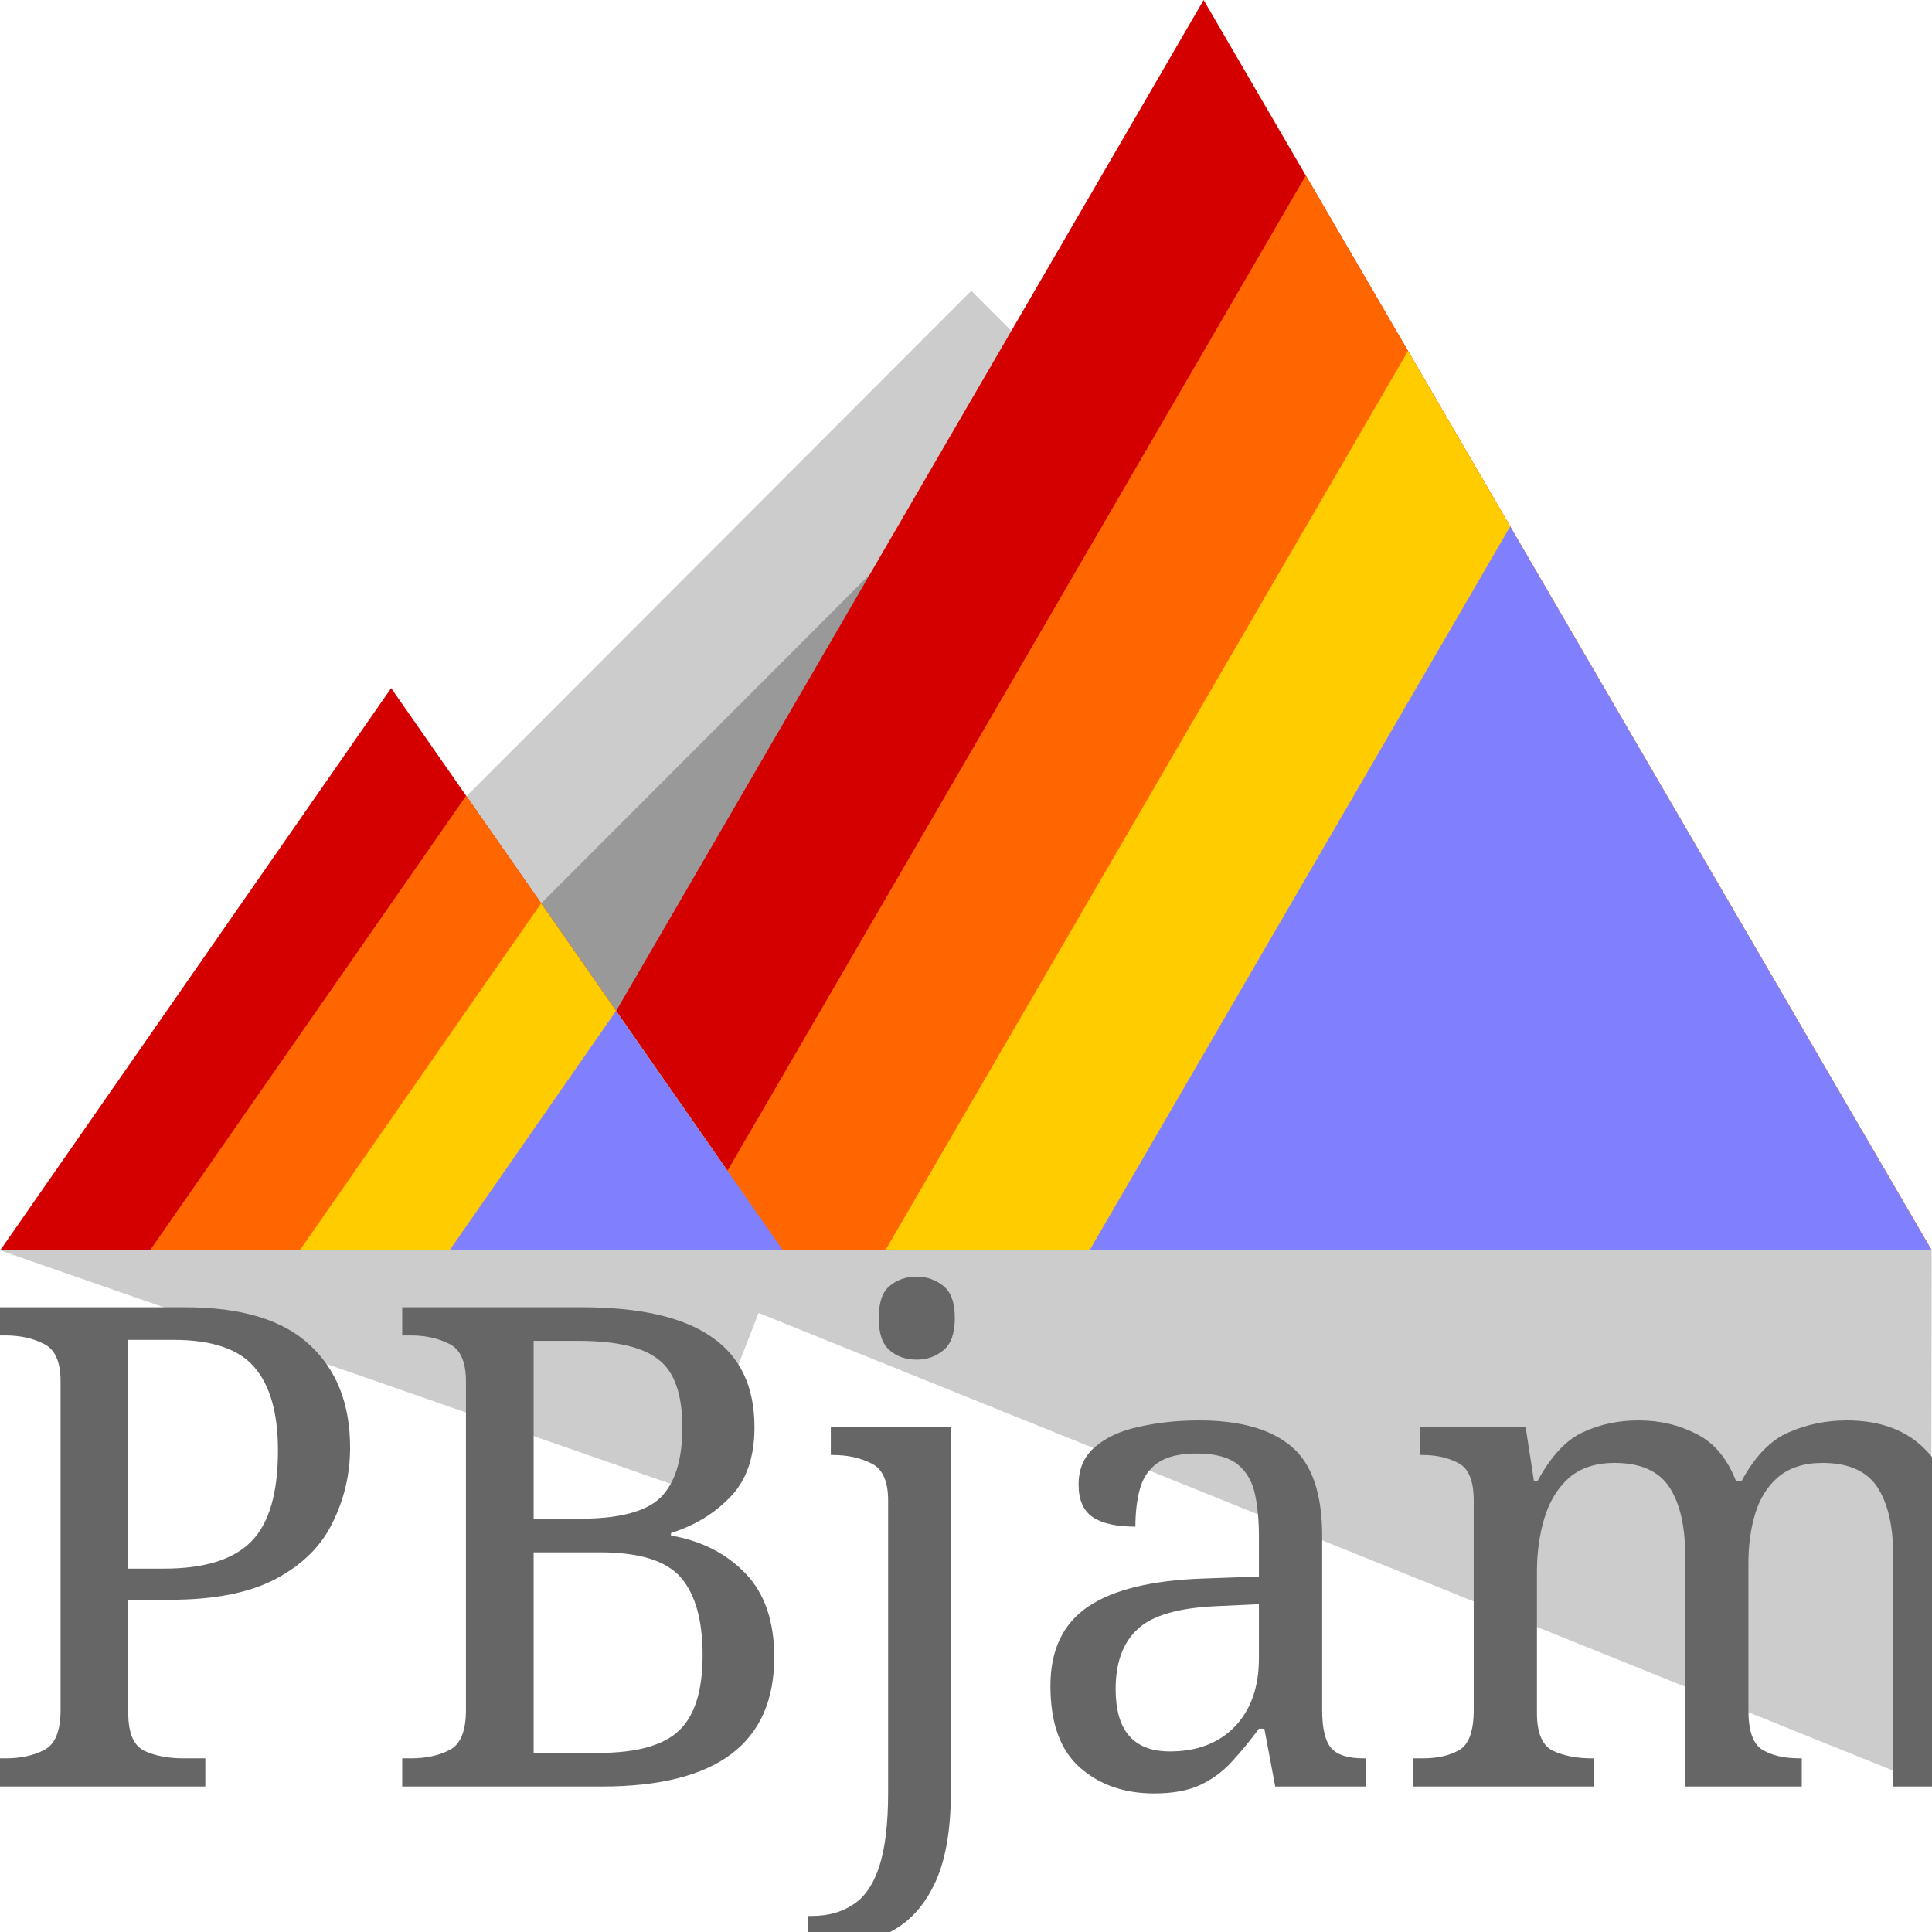
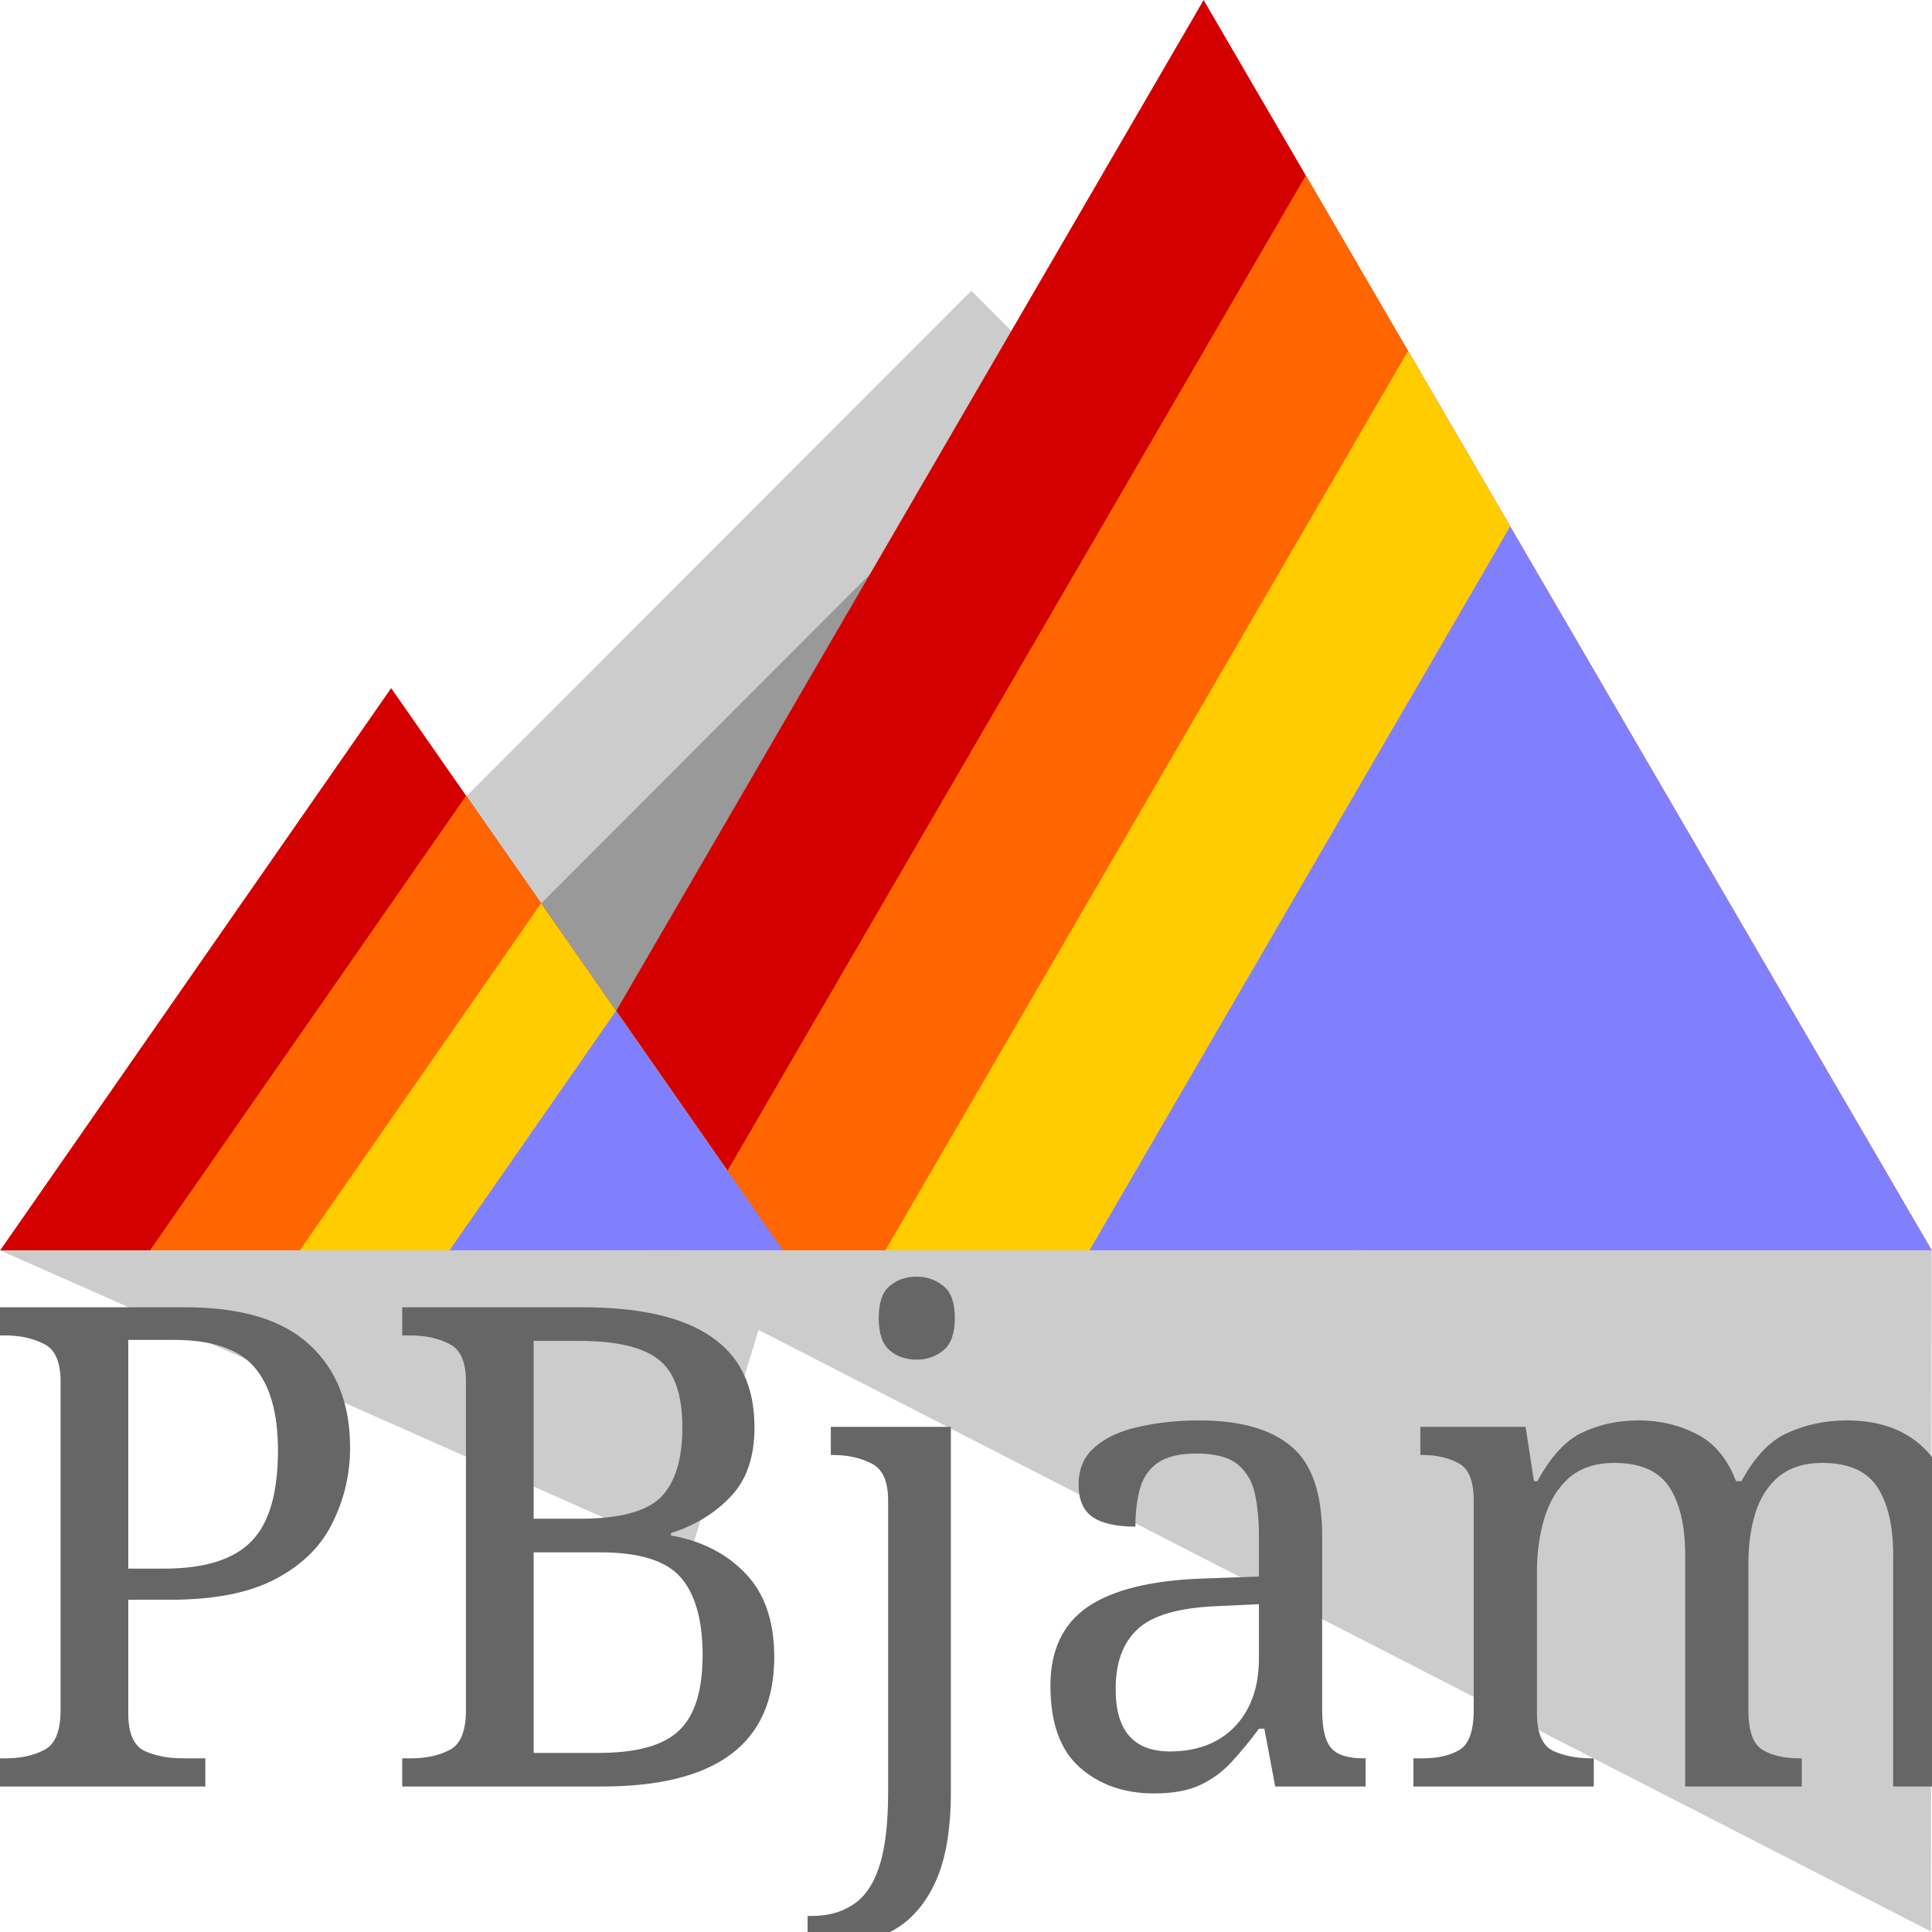
<svg xmlns="http://www.w3.org/2000/svg" xmlns:ns1="http://www.openswatchbook.org/uri/2009/osb" width="61.091mm" height="61.101mm" viewBox="0 0 61.091 61.101" version="1.1" id="svg8">
  <defs id="defs2">
    <linearGradient id="linearGradient3264" ns1:paint="solid">
      <stop style="stop-color:#37c871;stop-opacity:1;" offset="0" id="stop3262" />
    </linearGradient>
    <linearGradient id="linearGradient3179" ns1:paint="solid">
      <stop style="stop-color:#000000;stop-opacity:1;" offset="0" id="stop3177" />
    </linearGradient>
    <clipPath clipPathUnits="userSpaceOnUse" id="clipPath1145">
      <rect style="fill:#000000;fill-rule:evenodd;stroke-width:0.265;stroke-linecap:round;stroke-linejoin:round;stroke-miterlimit:4;stroke-dasharray:none;stop-color:#000000" id="rect1147" width="13.044" height="26.089" x="155.981" y="55.273" />
    </clipPath>
    <clipPath clipPathUnits="userSpaceOnUse" id="clipPath3300">
      <rect style="fill:#0000ff;fill-rule:evenodd;stroke:#0000ff;stroke-width:0.353;stroke-miterlimit:4;stroke-dasharray:none;stroke-opacity:1;stop-color:#000000" id="rect3302" width="8.469" height="20.657" x="41.211" y="233.528" />
    </clipPath>
    <clipPath clipPathUnits="userSpaceOnUse" id="clipPath3342">
      <rect style="fill:#0000ff;fill-rule:evenodd;stroke:#0000ff;stroke-width:0.353;stroke-miterlimit:4;stroke-dasharray:none;stroke-opacity:1;stop-color:#000000" id="rect3344" width="10.06" height="38.162" x="59.612" y="217.011" />
    </clipPath>
    <clipPath clipPathUnits="userSpaceOnUse" id="clipPath3348">
      <rect style="fill:#0000ff;fill-rule:evenodd;stroke:#0000ff;stroke-width:0.353;stroke-miterlimit:4;stroke-dasharray:none;stroke-opacity:1;stop-color:#000000" id="rect3350" width="7.654" height="23.103" x="42.638" y="231.871" />
    </clipPath>
    <clipPath clipPathUnits="userSpaceOnUse" id="clipPath3383">
      <rect style="fill:#0000ff;fill-rule:evenodd;stroke:#0000ff;stroke-width:0.353;stroke-miterlimit:4;stroke-dasharray:none;stroke-opacity:1;stop-color:#000000" id="rect3385" width="103.715" height="38.445" x="33.573" y="219.034" />
    </clipPath>
    <clipPath clipPathUnits="userSpaceOnUse" id="clipPath3416">
      <rect style="fill:#0000ff;fill-rule:evenodd;stroke:#0000ff;stroke-width:0.353;stroke-miterlimit:4;stroke-dasharray:none;stroke-opacity:1;stop-color:#000000" id="rect3418" width="89.586" height="43.01" x="39.89" y="213.492" />
    </clipPath>
    <clipPath clipPathUnits="userSpaceOnUse" id="clipPath937">
      <rect style="fill:#ff0000;fill-rule:evenodd;stroke:none;stroke-width:0.353;stop-color:#000000" id="rect939" width="4.021" height="3.246" x="92.842" y="253.413" />
    </clipPath>
    <clipPath clipPathUnits="userSpaceOnUse" id="clipPath1123">
      <rect style="fill:#000000;fill-rule:evenodd;stroke:none;stroke-width:0.353;stop-color:#000000" id="rect1125" width="9.555" height="5.999" x="51.629" y="68.304" />
    </clipPath>
  </defs>
  <g id="layer1" style="display:inline" transform="translate(-128.727,-8.336205)" />
  <g id="layer2" style="display:inline" transform="translate(-128.727,-8.336205)">
    <g id="g2236" transform="translate(-2.802508,4.378919)">
      <g id="g2076" transform="matrix(1.297526,0,0,1.326439,57.02792,-105.5097)" style="display:inline;stroke-width:0.762">
        <g id="g2074" style="stroke-width:0.762">
          <g id="g2036" transform="matrix(0.7868213,0,0,0.7868213,-21.35394,79.19387)" style="stroke-width:0.969" />
          <g id="g2072" transform="matrix(1,0,0,1.005746,5.57595,-0.7188906)" style="stroke-width:0.76">
            <path style="display:inline;fill:#999999;fill-rule:evenodd;stroke-width:0.695;stroke-linecap:round;stroke-linejoin:round;stop-color:#000000" id="path2042" transform="matrix(0.9537093,0.03541845,-0.05388452,0.6214351,40.77886,40.50564)" d="m 67.289,111.873 -43.322,2.472 19.52,-38.754 z" />
            <path style="display:inline;fill:#cccccc;fill-rule:evenodd;stroke-width:0.664;stroke-linecap:round;stroke-linejoin:round;stop-color:#000000" id="path2046" transform="matrix(1.076128,0.03444633,-0.06080119,0.6043785,33.31515,42.47956)" d="m 67.289,111.873 -43.322,2.472 19.52,-38.754 z" />
            <path style="display:inline;fill:#999999;fill-rule:evenodd;stroke-width:0.733;stroke-linecap:round;stroke-linejoin:round;stop-color:#000000" id="path2048" transform="matrix(0.9742103,0.03118398,-0.05504282,0.547139,39.52894,49.10279)" d="m 67.289,111.873 -43.322,2.472 19.52,-38.754 z" />
            <path style="display:inline;fill:#d40000;fill-rule:evenodd;stroke-width:1.358;stroke-linecap:round;stroke-linejoin:round;stop-color:#000000" id="path2050" transform="matrix(0.4390071,0.02018307,-0.02480388,0.3541224,44.16012,71.43685)" d="m 67.289,111.873 -43.322,2.472 19.52,-38.754 z" />
            <path style="display:inline;fill:#d40000;fill-rule:evenodd;stroke-width:0.668;stroke-linecap:round;stroke-linejoin:round;stop-color:#000000" id="path2052" transform="matrix(0.81581,0.0448835,-0.04609322,0.7875045,49.18638,21.29049)" d="m 67.289,111.873 -43.322,2.472 19.52,-38.754 z" />
            <path style="display:inline;fill:#ff6600;fill-rule:evenodd;stroke-width:1.679;stroke-linecap:round;stroke-linejoin:round;stop-color:#000000" id="path2054" transform="matrix(0.3549943,0.01632062,-0.02005716,0.286354,49.28226,79.27819)" d="m 67.289,111.873 -43.322,2.472 19.52,-38.754 z" />
            <path style="display:inline;fill:#ffcc00;fill-rule:evenodd;stroke-width:2.2;stroke-linecap:round;stroke-linejoin:round;stop-color:#000000" id="path2056" transform="matrix(0.2709958,0.01245885,-0.01531125,0.2185971,54.40352,87.11818)" d="m 67.289,111.873 -43.322,2.472 19.52,-38.754 z" />
            <path style="display:inline;fill:#ff6600;fill-rule:evenodd;stroke-width:0.777;stroke-linecap:round;stroke-linejoin:round;stop-color:#000000" id="path2058" transform="matrix(0.7013153,0.03858433,-0.03962427,0.6769824,56.16694,34.07905)" d="m 67.289,111.873 -43.322,2.472 19.52,-38.754 z" />
            <path style="display:inline;fill:#ffcc00;fill-rule:evenodd;stroke-width:0.929;stroke-linecap:round;stroke-linejoin:round;stop-color:#000000" id="path2060" transform="matrix(0.5868141,0.03228481,-0.03315497,0.5664539,63.14792,46.86772)" d="m 67.289,111.873 -43.322,2.472 19.52,-38.754 z" />
            <path style="display:inline;fill:#8080ff;fill-rule:evenodd;stroke-width:1.154;stroke-linecap:round;stroke-linejoin:round;stop-color:#000000" id="path2062" transform="matrix(0.4723133,0.02598532,-0.02668568,0.4559259,70.12886,59.65667)" d="m 67.289,111.873 -43.322,2.472 19.52,-38.754 z" />
            <path style="display:inline;fill:#8080ff;fill-rule:evenodd;stroke-width:3.188;stroke-linecap:round;stroke-linejoin:round;stop-color:#000000" id="path2064" transform="matrix(0.1869942,0.00859694,-0.01056516,0.1508377,59.52452,94.95856)" d="m 67.289,111.873 -43.322,2.472 19.52,-38.754 z" />
-             <g id="g2070" style="fill:#cccccc;stroke-width:1.592" transform="matrix(0.7868651,0,-0.3706589,-0.2898254,-25.97415,126.8336)">
-               <path style="fill:#cccccc;fill-rule:evenodd;stroke-width:2.078;stroke-linecap:round;stroke-linejoin:round;stop-color:#000000" id="path2066" transform="matrix(0.5579502,0.02974009,-0.03152416,0.5218053,112.5688,-10.61248)" d="m 67.289,111.873 -43.322,2.472 19.52,-38.754 z" />
-               <path style="fill:#cccccc;fill-rule:evenodd;stroke-width:1.068;stroke-linecap:round;stroke-linejoin:round;stop-color:#000000" id="path2068" transform="matrix(0.9468556,0.06633863,-0.05182216,1.163946,124.2558,-84.91415)" d="m 67.289,111.873 -43.322,2.472 19.52,-38.754 z" />
+             <g id="g2070" style="fill:#cccccc;stroke-width:1.411" transform="matrix(0.7868651,0,-0.3706589,-0.3686142,-25.97415,130.7546)">
+               <path style="fill:#cccccc;fill-rule:evenodd;stroke-width:1.842;stroke-linecap:round;stroke-linejoin:round;stop-color:#000000" id="path2066" transform="matrix(0.5579502,0.02974009,-0.03152416,0.5218053,112.5688,-10.61248)" d="m 67.289,111.873 -43.322,2.472 19.52,-38.754 z" />
+               <path style="fill:#cccccc;fill-rule:evenodd;stroke-width:0.947;stroke-linecap:round;stroke-linejoin:round;stop-color:#000000" id="path2068" transform="matrix(0.9468556,0.06633863,-0.05182216,1.163946,124.2558,-84.91415)" d="m 67.289,111.873 -43.322,2.472 19.52,-38.754 z" />
            </g>
          </g>
        </g>
      </g>
      <text xml:space="preserve" style="font-size:21.226px;line-height:1.25;font-family:sans-serif;-inkscape-font-specification:'sans-serif Normal';fill:#666666;stroke-width:0.265;stroke-miterlimit:4;stroke-dasharray:none" x="130.617" y="60.457" id="text2146">
        <tspan id="tspan2144" x="130.617" y="60.457" style="font-style:normal;font-variant:normal;font-weight:normal;font-stretch:normal;font-family:Georgia;-inkscape-font-specification:Georgia;fill:#666666;stroke-width:0.265;stroke-miterlimit:4;stroke-dasharray:none">PBjam</tspan>
      </text>
    </g>
    <g id="g2207" transform="translate(92.05613,137.405)" />
  </g>
</svg>
